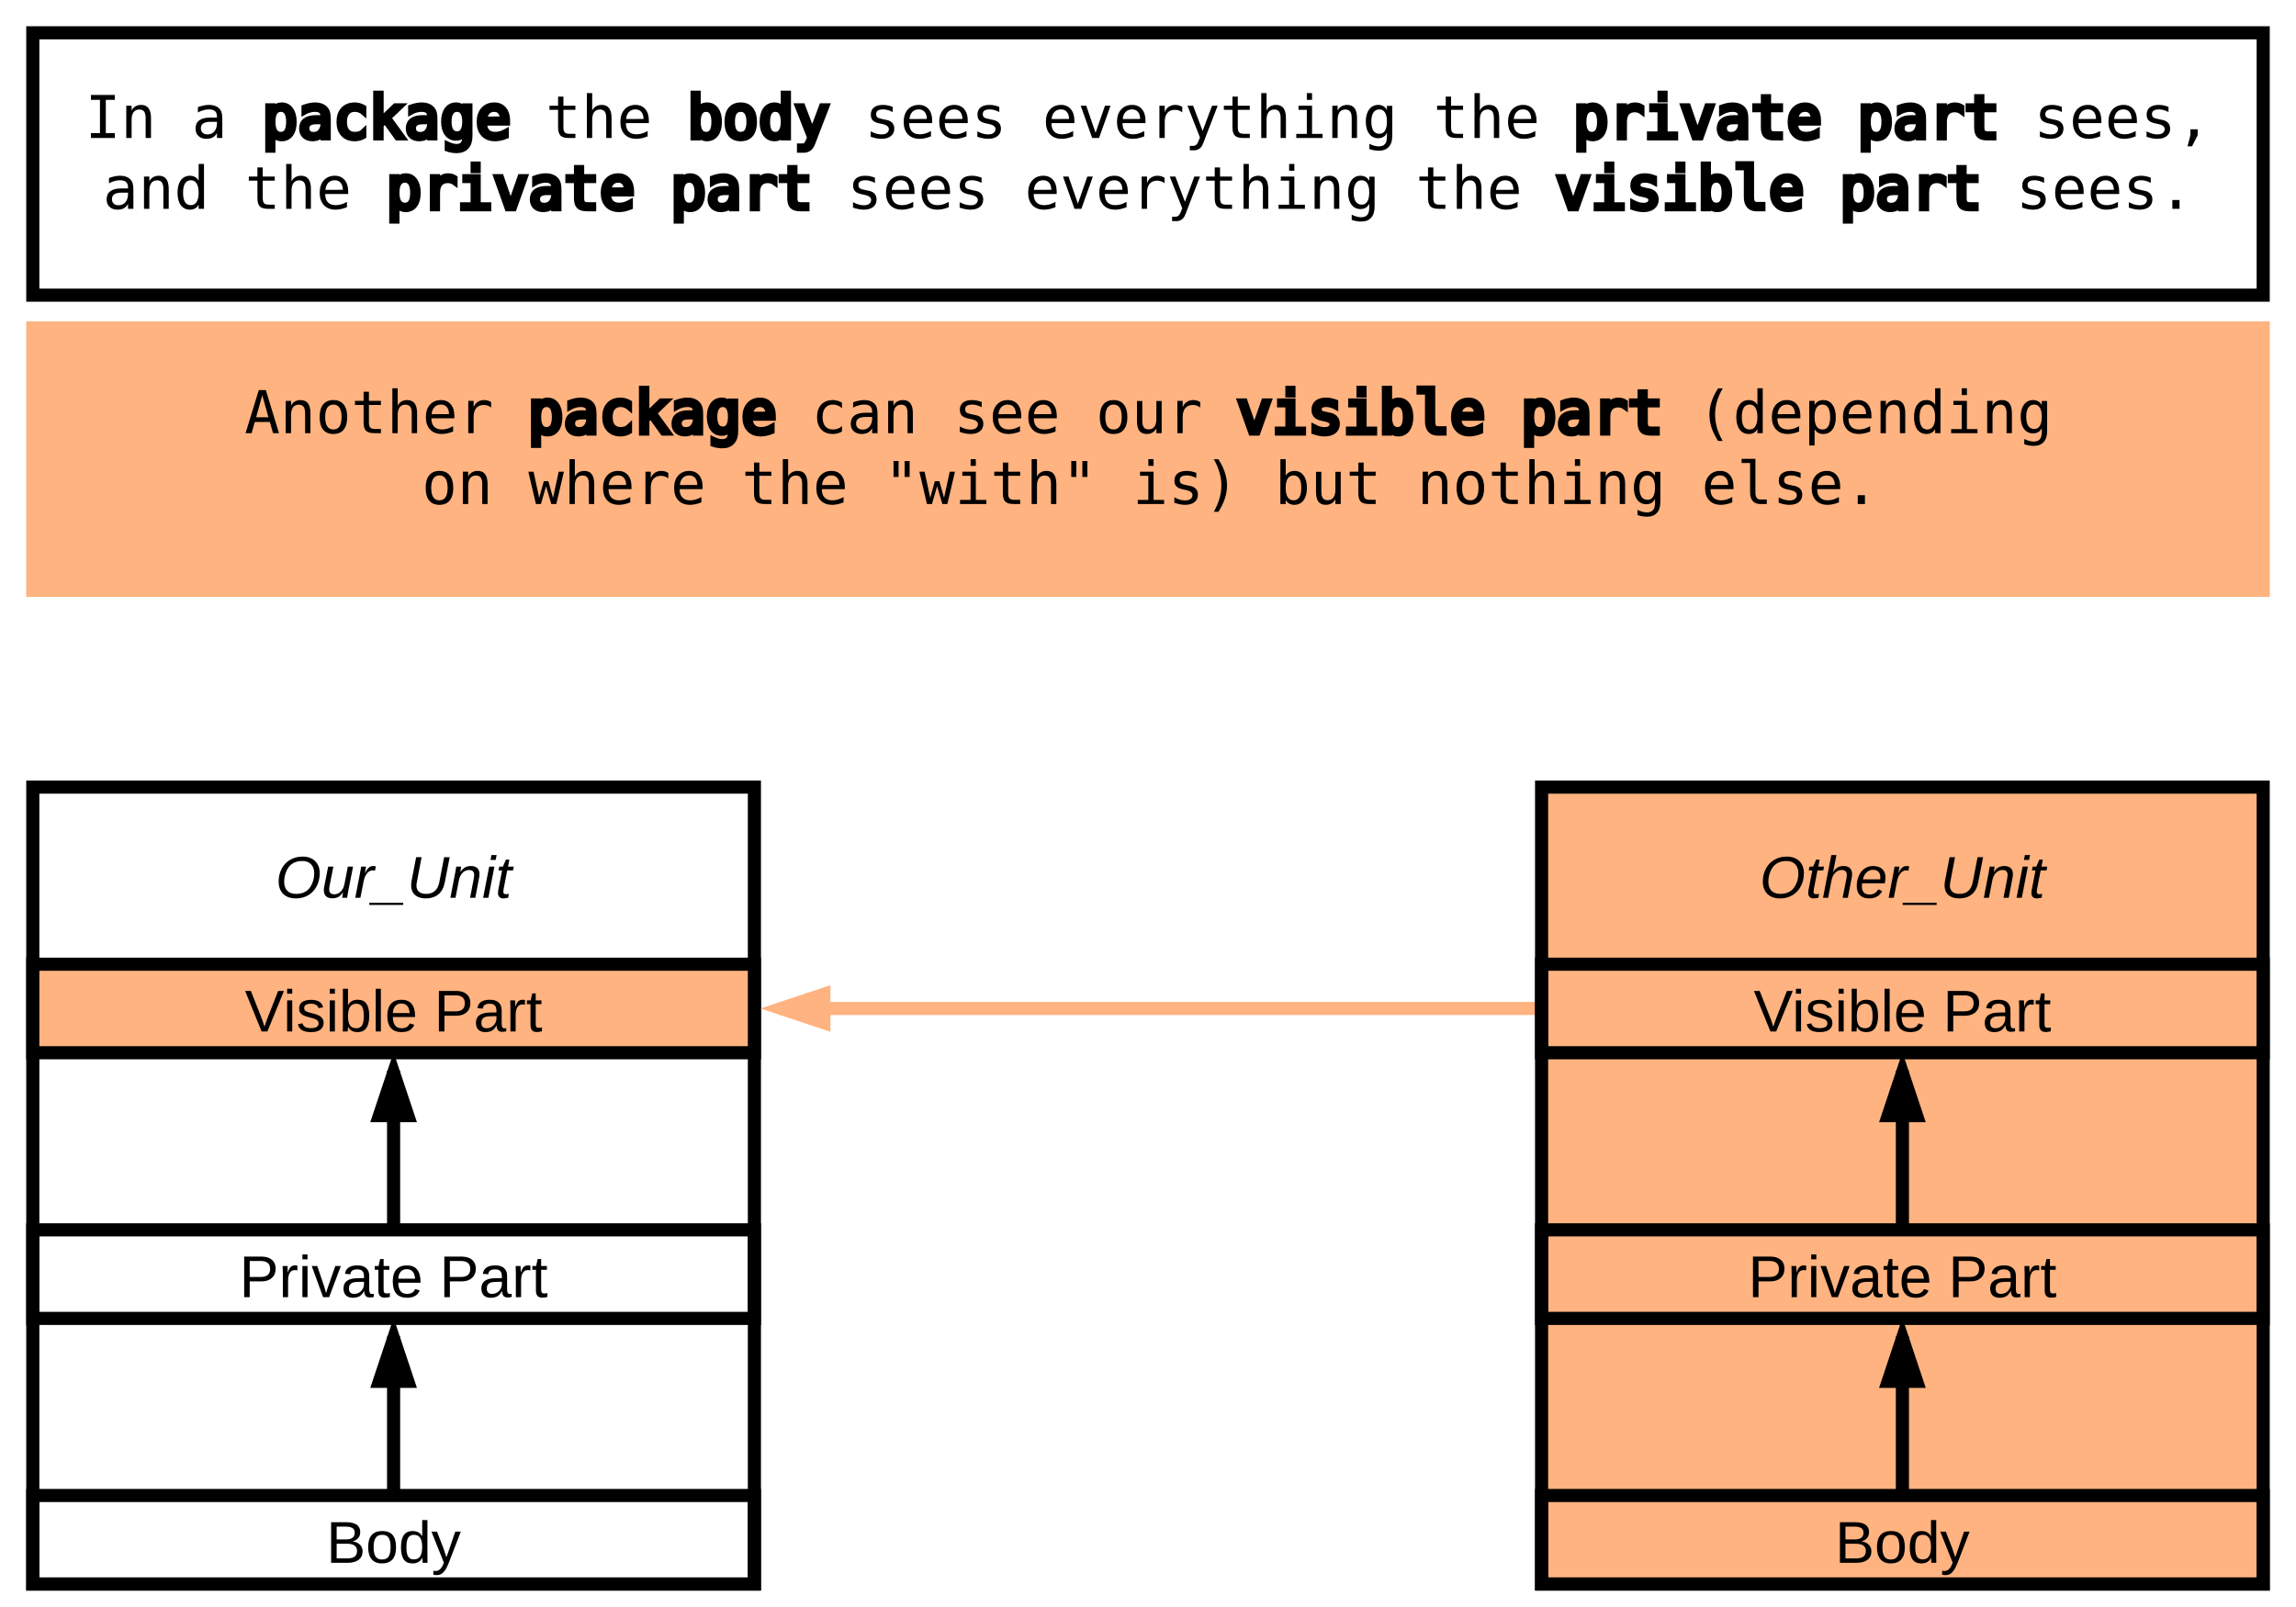
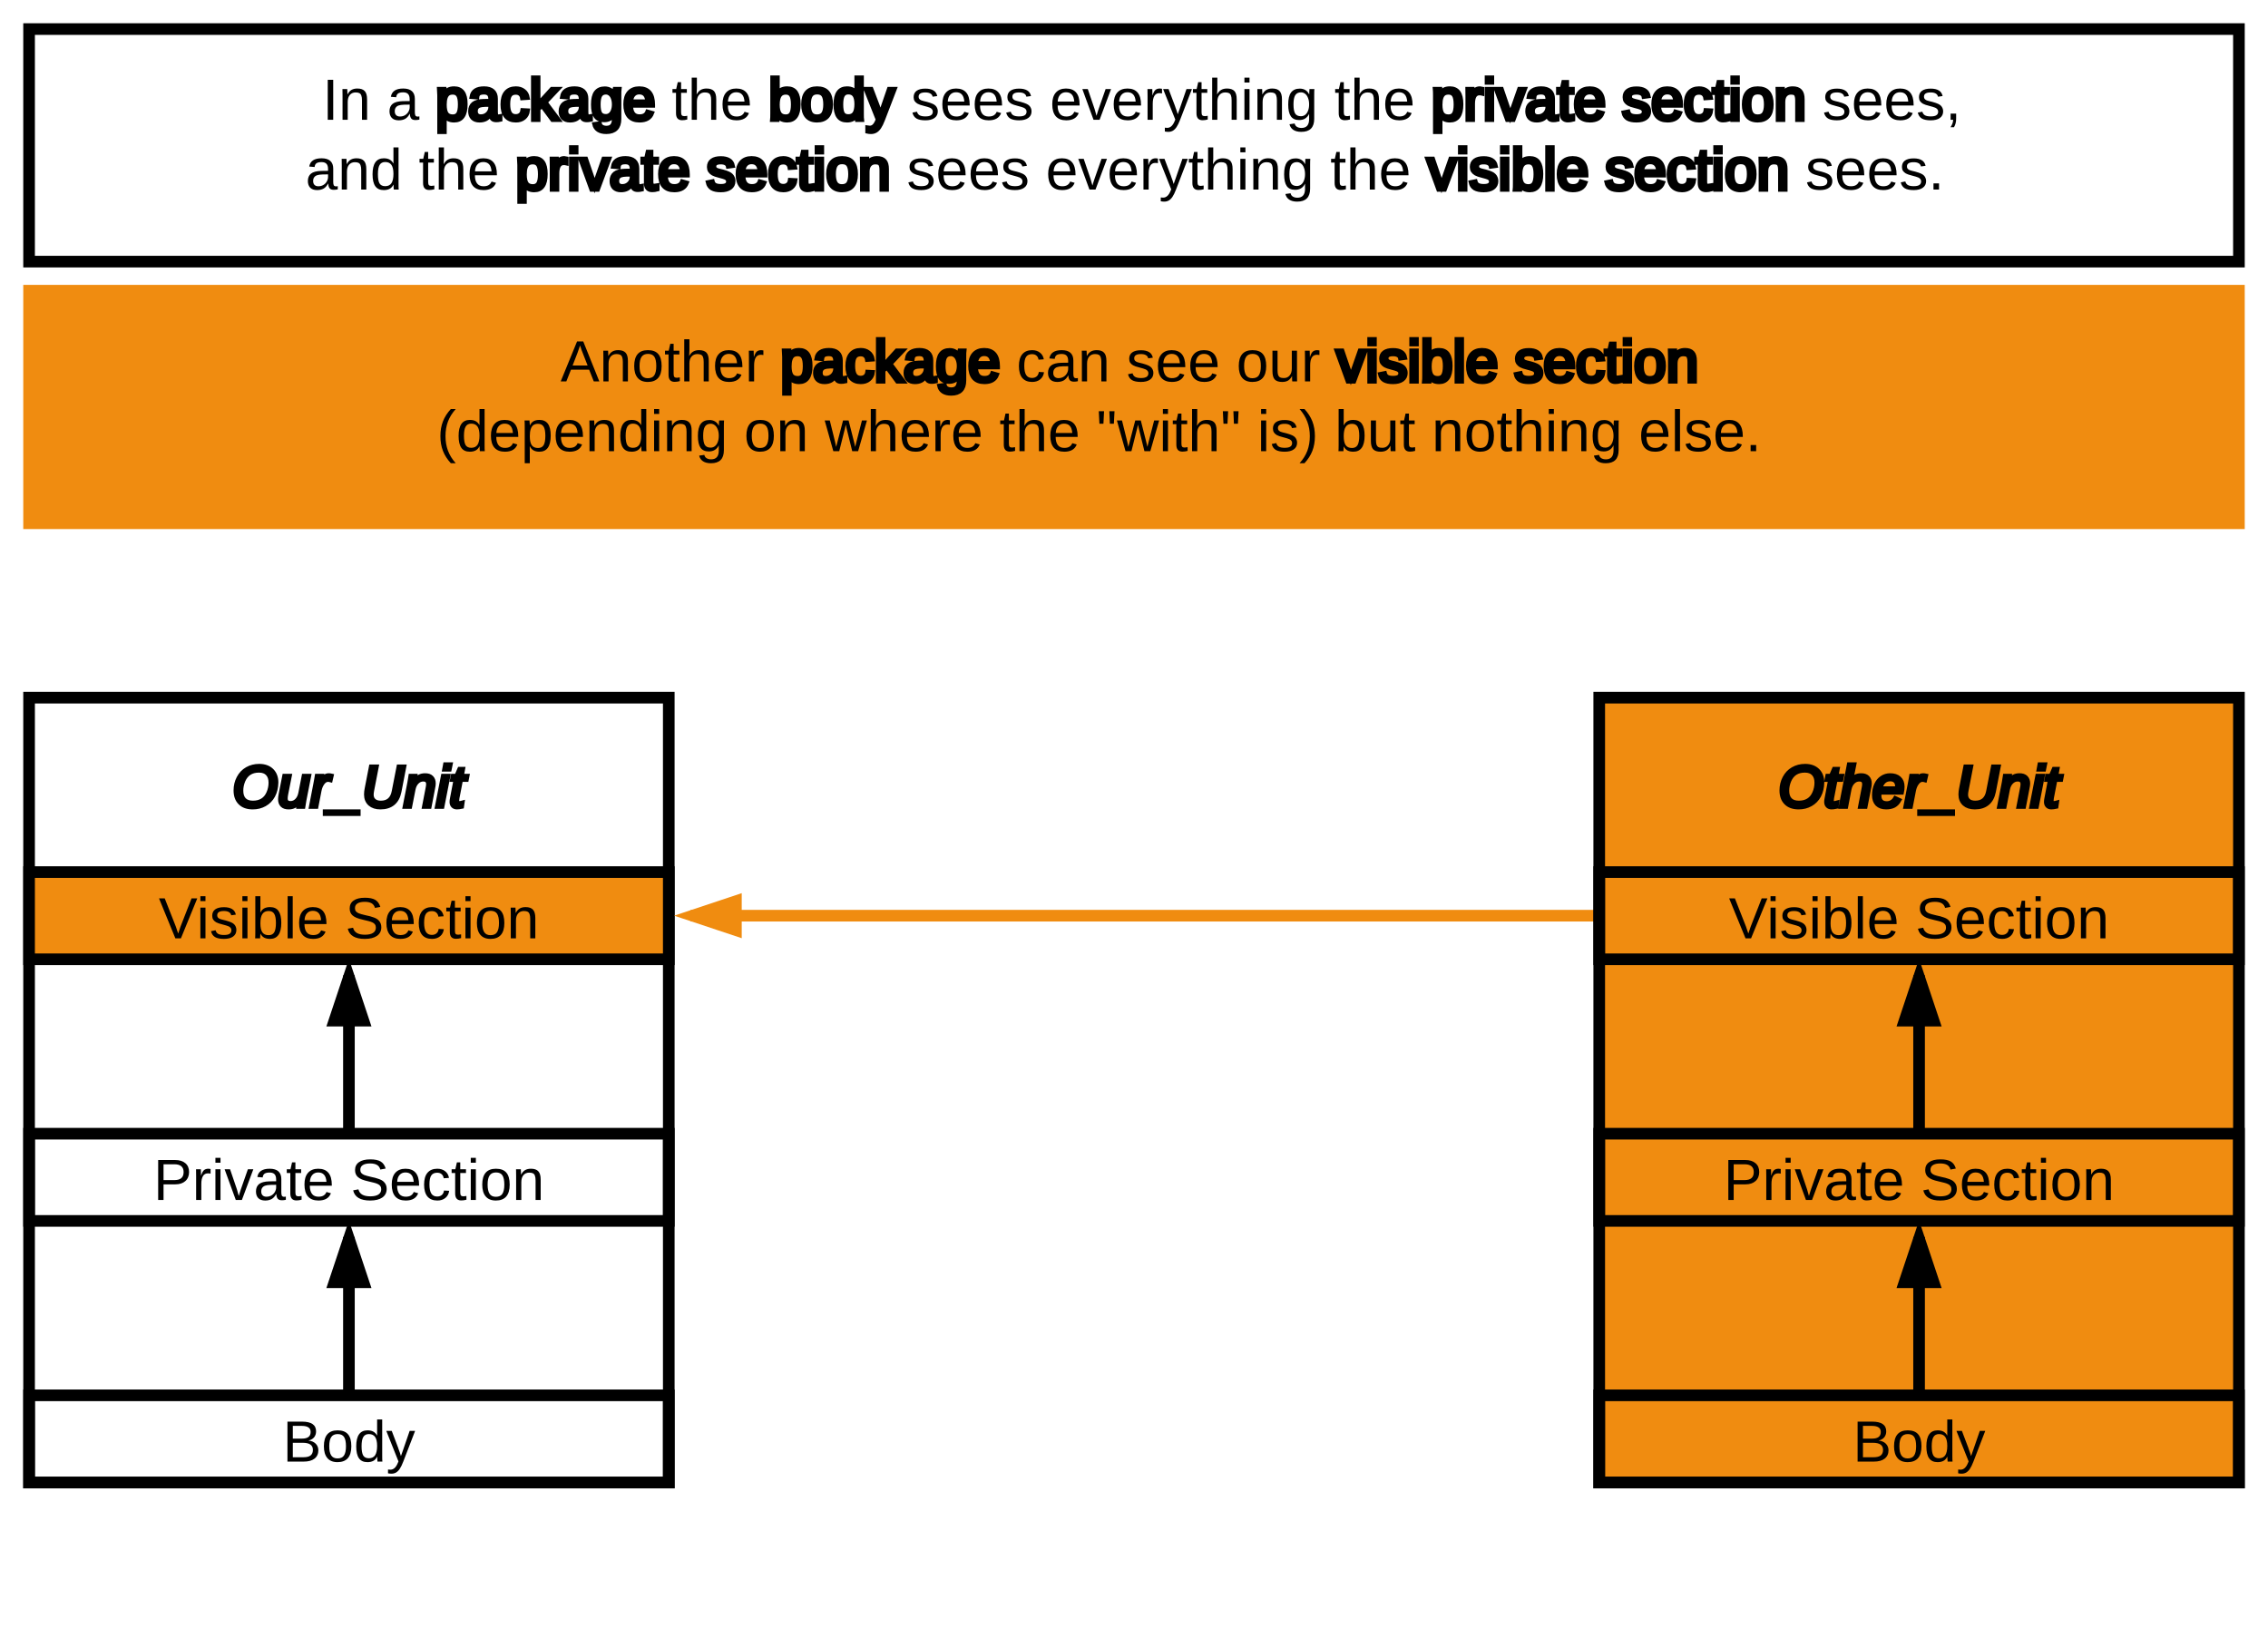
- <svg xmlns="http://www.w3.org/2000/svg" baseProfile="full" version="1.1" height="245" width="350">
-   <rect fill="none" stroke="#000000" stroke-width="2" height="40" width="340" x="5" y="5" />
-   <text xml:space="preserve" fill="#000000" stroke="none" text-align="left" font-size="9px" font-family="Monospace" font-weight="normal" x="12.974" y="21.04">
-     <tspan x="12.974" y="21.04" style="fill:#000000">In a</tspan>
-     <tspan x="39.978" y="21.04" style="fill:#000000;stroke:#000000;stroke-width:0.75">package</tspan>
-     <tspan x="83.185" y="21.04" style="fill:#000000">the</tspan>
-     <tspan x="104.789" y="21.04" style="fill:#000000;stroke:#000000;stroke-width:0.75">body</tspan>
-     <tspan x="131.793" y="21.04" style="fill:#000000">sees everything the</tspan>
-     <tspan x="239.811" y="21.04" style="fill:#000000;stroke:#000000;stroke-width:0.75">private part</tspan>
-     <tspan x="310.022" y="21.04" style="fill:#000000">sees,</tspan>
+ <svg xmlns="http://www.w3.org/2000/svg" baseProfile="full" version="1.1" height="280" width="390">
+   <rect fill="none" stroke="#000000" stroke-width="2" height="40" width="380" x="5" y="5" />
+   <text xml:space="preserve" fill="#000000" stroke="none" text-align="left" font-size="10px" font-family="Arial" font-weight="normal" x="55.436" y="20.6">
+     <tspan x="55.436" y="20.6" style="fill:#000000">In a</tspan>
+     <tspan x="74.894" y="20.6" style="fill:#000000;stroke:#000000;stroke-width:0.75">package</tspan>
+     <tspan x="115.48" y="20.6" style="fill:#000000">the</tspan>
+     <tspan x="132.16" y="20.6" style="fill:#000000;stroke:#000000;stroke-width:0.75">body</tspan>
+     <tspan x="156.623" y="20.6" style="fill:#000000">sees everything the</tspan>
+     <tspan x="246.12" y="20.6" style="fill:#000000;stroke:#000000;stroke-width:0.75">private section</tspan>
+     <tspan x="313.376" y="20.6" style="fill:#000000">sees,</tspan>
  </text>
-   <text xml:space="preserve" fill="#000000" stroke="none" text-align="left" font-size="9px" font-family="Monospace" font-weight="normal" x="15.674" y="31.84">
-     <tspan x="15.674" y="31.84" style="fill:#000000">and the</tspan>
-     <tspan x="58.881" y="31.84" style="fill:#000000;stroke:#000000;stroke-width:0.75">private part</tspan>
-     <tspan x="129.093" y="31.84" style="fill:#000000">sees everything the</tspan>
-     <tspan x="237.11" y="31.84" style="fill:#000000;stroke:#000000;stroke-width:0.75">visible part</tspan>
-     <tspan x="307.322" y="31.84" style="fill:#000000">sees.</tspan>
+   <text xml:space="preserve" fill="#000000" stroke="none" text-align="left" font-size="10px" font-family="Arial" font-weight="normal" x="52.52" y="32.6">
+     <tspan x="52.52" y="32.6" style="fill:#000000">and the</tspan>
+     <tspan x="88.662" y="32.6" style="fill:#000000;stroke:#000000;stroke-width:0.75">private section</tspan>
+     <tspan x="155.918" y="32.6" style="fill:#000000">sees everything the</tspan>
+     <tspan x="245.415" y="32.6" style="fill:#000000;stroke:#000000;stroke-width:0.75">visible section</tspan>
+     <tspan x="310.444" y="32.6" style="fill:#000000">sees.</tspan>
  </text>
-   <rect fill="#ffb380" stroke="#ffb380" stroke-width="2" height="40" width="340" x="5" y="50" />
-   <text xml:space="preserve" fill="#000000" stroke="none" text-align="left" font-size="9px" font-family="Monospace" font-weight="normal" x="37.278" y="66.04">
-     <tspan x="37.278" y="66.04" style="fill:#000000">Another</tspan>
-     <tspan x="80.485" y="66.04" style="fill:#000000;stroke:#000000;stroke-width:0.75">package</tspan>
-     <tspan x="123.692" y="66.04" style="fill:#000000">can see our</tspan>
-     <tspan x="188.502" y="66.04" style="fill:#000000;stroke:#000000;stroke-width:0.75">visible part</tspan>
-     <tspan x="258.714" y="66.04" style="fill:#000000">(depending</tspan>
+   <rect fill="#f08c10" stroke="#f08c10" stroke-width="2" height="40" width="380" x="5" y="50" />
+   <text xml:space="preserve" fill="#000000" stroke="none" text-align="left" font-size="10px" font-family="Arial" font-weight="normal" x="96.401" y="65.6">
+     <tspan x="96.401" y="65.6" style="fill:#000000">Another</tspan>
+     <tspan x="134.203" y="65.6" style="fill:#000000;stroke:#000000;stroke-width:0.75">package</tspan>
+     <tspan x="174.789" y="65.6" style="fill:#000000">can see our</tspan>
+     <tspan x="229.823" y="65.6" style="fill:#000000;stroke:#000000;stroke-width:0.75">visible section</tspan>
  </text>
-   <text xml:space="preserve" fill="#000000" stroke="none" text-align="left" font-size="9px" font-family="Monospace" font-weight="normal" x="64.282" y="76.84">
-     <tspan x="64.282" y="76.84" style="fill:#000000">on where the "with" is) but nothing else.</tspan>
+   <text xml:space="preserve" fill="#000000" stroke="none" text-align="left" font-size="10px" font-family="Arial" font-weight="normal" x="75.106" y="77.6">
+     <tspan x="75.106" y="77.6" style="fill:#000000">(depending on where the "with" is) but nothing else.</tspan>
  </text>
-   <rect fill="none" stroke="#000000" stroke-width="2" height="121.5" width="110" x="5" y="120" />
-   <text xml:space="preserve" fill="#000000" stroke="none" text-align="center" font-size="9px" font-family="arial" font-weight="normal" font-style="italic" text-anchor="middle" x="60.0" y="136.875">Our_Unit</text>
-   <rect fill="#ffb380" stroke="#000000" stroke-width="2" height="13.5" width="110" x="5" y="147.0" />
-   <text xml:space="preserve" fill="#000000" stroke="none" text-align="left" font-size="9px" font-family="Arial" font-weight="normal" text-anchor="middle" x="60.0" y="157.26">Visible Part</text>
-   <polygon fill="#000000" stroke="#000000" stroke-width="1" transform="rotate(45, 60.0, 162.0)" points="60.0,162.0 64.05,170.1 68.1,166.05 " />
-   <line fill="none" stroke="#000000" stroke-width="2" x1="60.0" y1="163.25" x2="60.0" y2="188.25" />
-   <rect fill="none" stroke="#000000" stroke-width="2" height="13.5" width="110" x="5" y="187.5" />
-   <text xml:space="preserve" fill="#000000" stroke="none" text-align="left" font-size="9px" font-family="Arial" font-weight="normal" text-anchor="middle" x="60.0" y="197.76">Private Part</text>
-   <polygon fill="#000000" stroke="#000000" stroke-width="1" transform="rotate(45, 60.0, 202.5)" points="60.0,202.5 64.05,210.6 68.1,206.55 " />
-   <line fill="none" stroke="#000000" stroke-width="2" x1="60.0" y1="203.75" x2="60.0" y2="228.75" />
-   <rect fill="none" stroke="#000000" stroke-width="2" height="13.5" width="110" x="5" y="228.0" />
-   <text xml:space="preserve" fill="#000000" stroke="none" text-align="left" font-size="9px" font-family="Arial" font-weight="normal" text-anchor="middle" x="60.0" y="238.26">Body</text>
-   <line fill="none" stroke="#ffb380" stroke-width="2" x1="118.75" y1="153.75" x2="235" y2="153.75" />
-   <polygon fill="#ffb380" stroke="#ffb380" stroke-width="1" transform="rotate(-45, 117.5, 153.75)" points="117.5,153.75 121.55,161.85 125.6,157.8 " />
-   <rect fill="#ffb380" stroke="#000000" stroke-width="2" height="121.5" width="110" x="235" y="120" />
-   <text xml:space="preserve" fill="#000000" stroke="none" text-align="center" font-size="9px" font-family="arial" font-weight="normal" font-style="italic" text-anchor="middle" x="290.0" y="136.875">Other_Unit</text>
-   <rect fill="none" stroke="#000000" stroke-width="2" height="13.5" width="110" x="235" y="147.0" />
-   <text xml:space="preserve" fill="#000000" stroke="none" text-align="left" font-size="9px" font-family="Arial" font-weight="normal" text-anchor="middle" x="290.0" y="157.26">Visible Part</text>
-   <polygon fill="#000000" stroke="#000000" stroke-width="1" transform="rotate(45, 290.0, 162.0)" points="290.0,162.0 294.05,170.1 298.1,166.05 " />
-   <line fill="none" stroke="#000000" stroke-width="2" x1="290.0" y1="163.25" x2="290.0" y2="188.25" />
-   <rect fill="none" stroke="#000000" stroke-width="2" height="13.5" width="110" x="235" y="187.5" />
-   <text xml:space="preserve" fill="#000000" stroke="none" text-align="left" font-size="9px" font-family="Arial" font-weight="normal" text-anchor="middle" x="290.0" y="197.76">Private Part</text>
-   <polygon fill="#000000" stroke="#000000" stroke-width="1" transform="rotate(45, 290.0, 202.5)" points="290.0,202.5 294.05,210.6 298.1,206.55 " />
-   <line fill="none" stroke="#000000" stroke-width="2" x1="290.0" y1="203.75" x2="290.0" y2="228.75" />
-   <rect fill="none" stroke="#000000" stroke-width="2" height="13.5" width="110" x="235" y="228.0" />
-   <text xml:space="preserve" fill="#000000" stroke="none" text-align="left" font-size="9px" font-family="Arial" font-weight="normal" text-anchor="middle" x="290.0" y="238.26">Body</text>
+   <rect fill="none" stroke="#000000" stroke-width="2" height="135" width="110" x="5" y="120" />
+   <text xml:space="preserve" fill="#000000" stroke="#000000" stroke-width="0.75" text-align="center" font-size="10px" font-family="arial" font-weight="normal" font-style="italic" text-anchor="middle" x="60.0" y="138.75">Our_Unit</text>
+   <rect fill="#f08c10" stroke="#000000" stroke-width="2" height="15" width="110" x="5" y="150" />
+   <text xml:space="preserve" fill="#000000" stroke="none" text-align="left" font-size="10px" font-family="Arial" font-weight="normal" text-anchor="middle" x="60.0" y="161.4">Visible Section</text>
+   <polygon fill="#000000" stroke="#000000" stroke-width="1" transform="rotate(45, 60.0, 166.5)" points="60.0,166.5 64.5,175.5 69.0,171.0 " />
+   <line fill="none" stroke="#000000" stroke-width="2" x1="60.0" y1="167.75" x2="60.0" y2="195.75" />
+   <rect fill="none" stroke="#000000" stroke-width="2" height="15" width="110" x="5" y="195" />
+   <text xml:space="preserve" fill="#000000" stroke="none" text-align="left" font-size="10px" font-family="Arial" font-weight="normal" text-anchor="middle" x="60.0" y="206.4">Private Section</text>
+   <polygon fill="#000000" stroke="#000000" stroke-width="1" transform="rotate(45, 60.0, 211.5)" points="60.0,211.5 64.5,220.5 69.0,216.0 " />
+   <line fill="none" stroke="#000000" stroke-width="2" x1="60.0" y1="212.75" x2="60.0" y2="240.75" />
+   <rect fill="none" stroke="#000000" stroke-width="2" height="15" width="110" x="5" y="240" />
+   <text xml:space="preserve" fill="#000000" stroke="none" text-align="left" font-size="10px" font-family="Arial" font-weight="normal" text-anchor="middle" x="60.0" y="251.4">Body</text>
+   <line fill="none" stroke="#f08c10" stroke-width="2" x1="118.75" y1="157.5" x2="275" y2="157.5" />
+   <polygon fill="#f08c10" stroke="#f08c10" stroke-width="1" transform="rotate(-45, 117.5, 157.5)" points="117.5,157.5 122.0,166.5 126.5,162.0 " />
+   <rect fill="#f08c10" stroke="#000000" stroke-width="2" height="135" width="110" x="275" y="120" />
+   <text xml:space="preserve" fill="#000000" stroke="#000000" stroke-width="0.75" text-align="center" font-size="10px" font-family="arial" font-weight="normal" font-style="italic" text-anchor="middle" x="330.0" y="138.75">Other_Unit</text>
+   <rect fill="none" stroke="#000000" stroke-width="2" height="15" width="110" x="275" y="150" />
+   <text xml:space="preserve" fill="#000000" stroke="none" text-align="left" font-size="10px" font-family="Arial" font-weight="normal" text-anchor="middle" x="330.0" y="161.4">Visible Section</text>
+   <polygon fill="#000000" stroke="#000000" stroke-width="1" transform="rotate(45, 330.0, 166.5)" points="330.0,166.5 334.5,175.5 339.0,171.0 " />
+   <line fill="none" stroke="#000000" stroke-width="2" x1="330.0" y1="167.75" x2="330.0" y2="195.75" />
+   <rect fill="none" stroke="#000000" stroke-width="2" height="15" width="110" x="275" y="195" />
+   <text xml:space="preserve" fill="#000000" stroke="none" text-align="left" font-size="10px" font-family="Arial" font-weight="normal" text-anchor="middle" x="330.0" y="206.4">Private Section</text>
+   <polygon fill="#000000" stroke="#000000" stroke-width="1" transform="rotate(45, 330.0, 211.5)" points="330.0,211.5 334.5,220.5 339.0,216.0 " />
+   <line fill="none" stroke="#000000" stroke-width="2" x1="330.0" y1="212.75" x2="330.0" y2="240.75" />
+   <rect fill="none" stroke="#000000" stroke-width="2" height="15" width="110" x="275" y="240" />
+   <text xml:space="preserve" fill="#000000" stroke="none" text-align="left" font-size="10px" font-family="Arial" font-weight="normal" text-anchor="middle" x="330.0" y="251.4">Body</text>
</svg>
